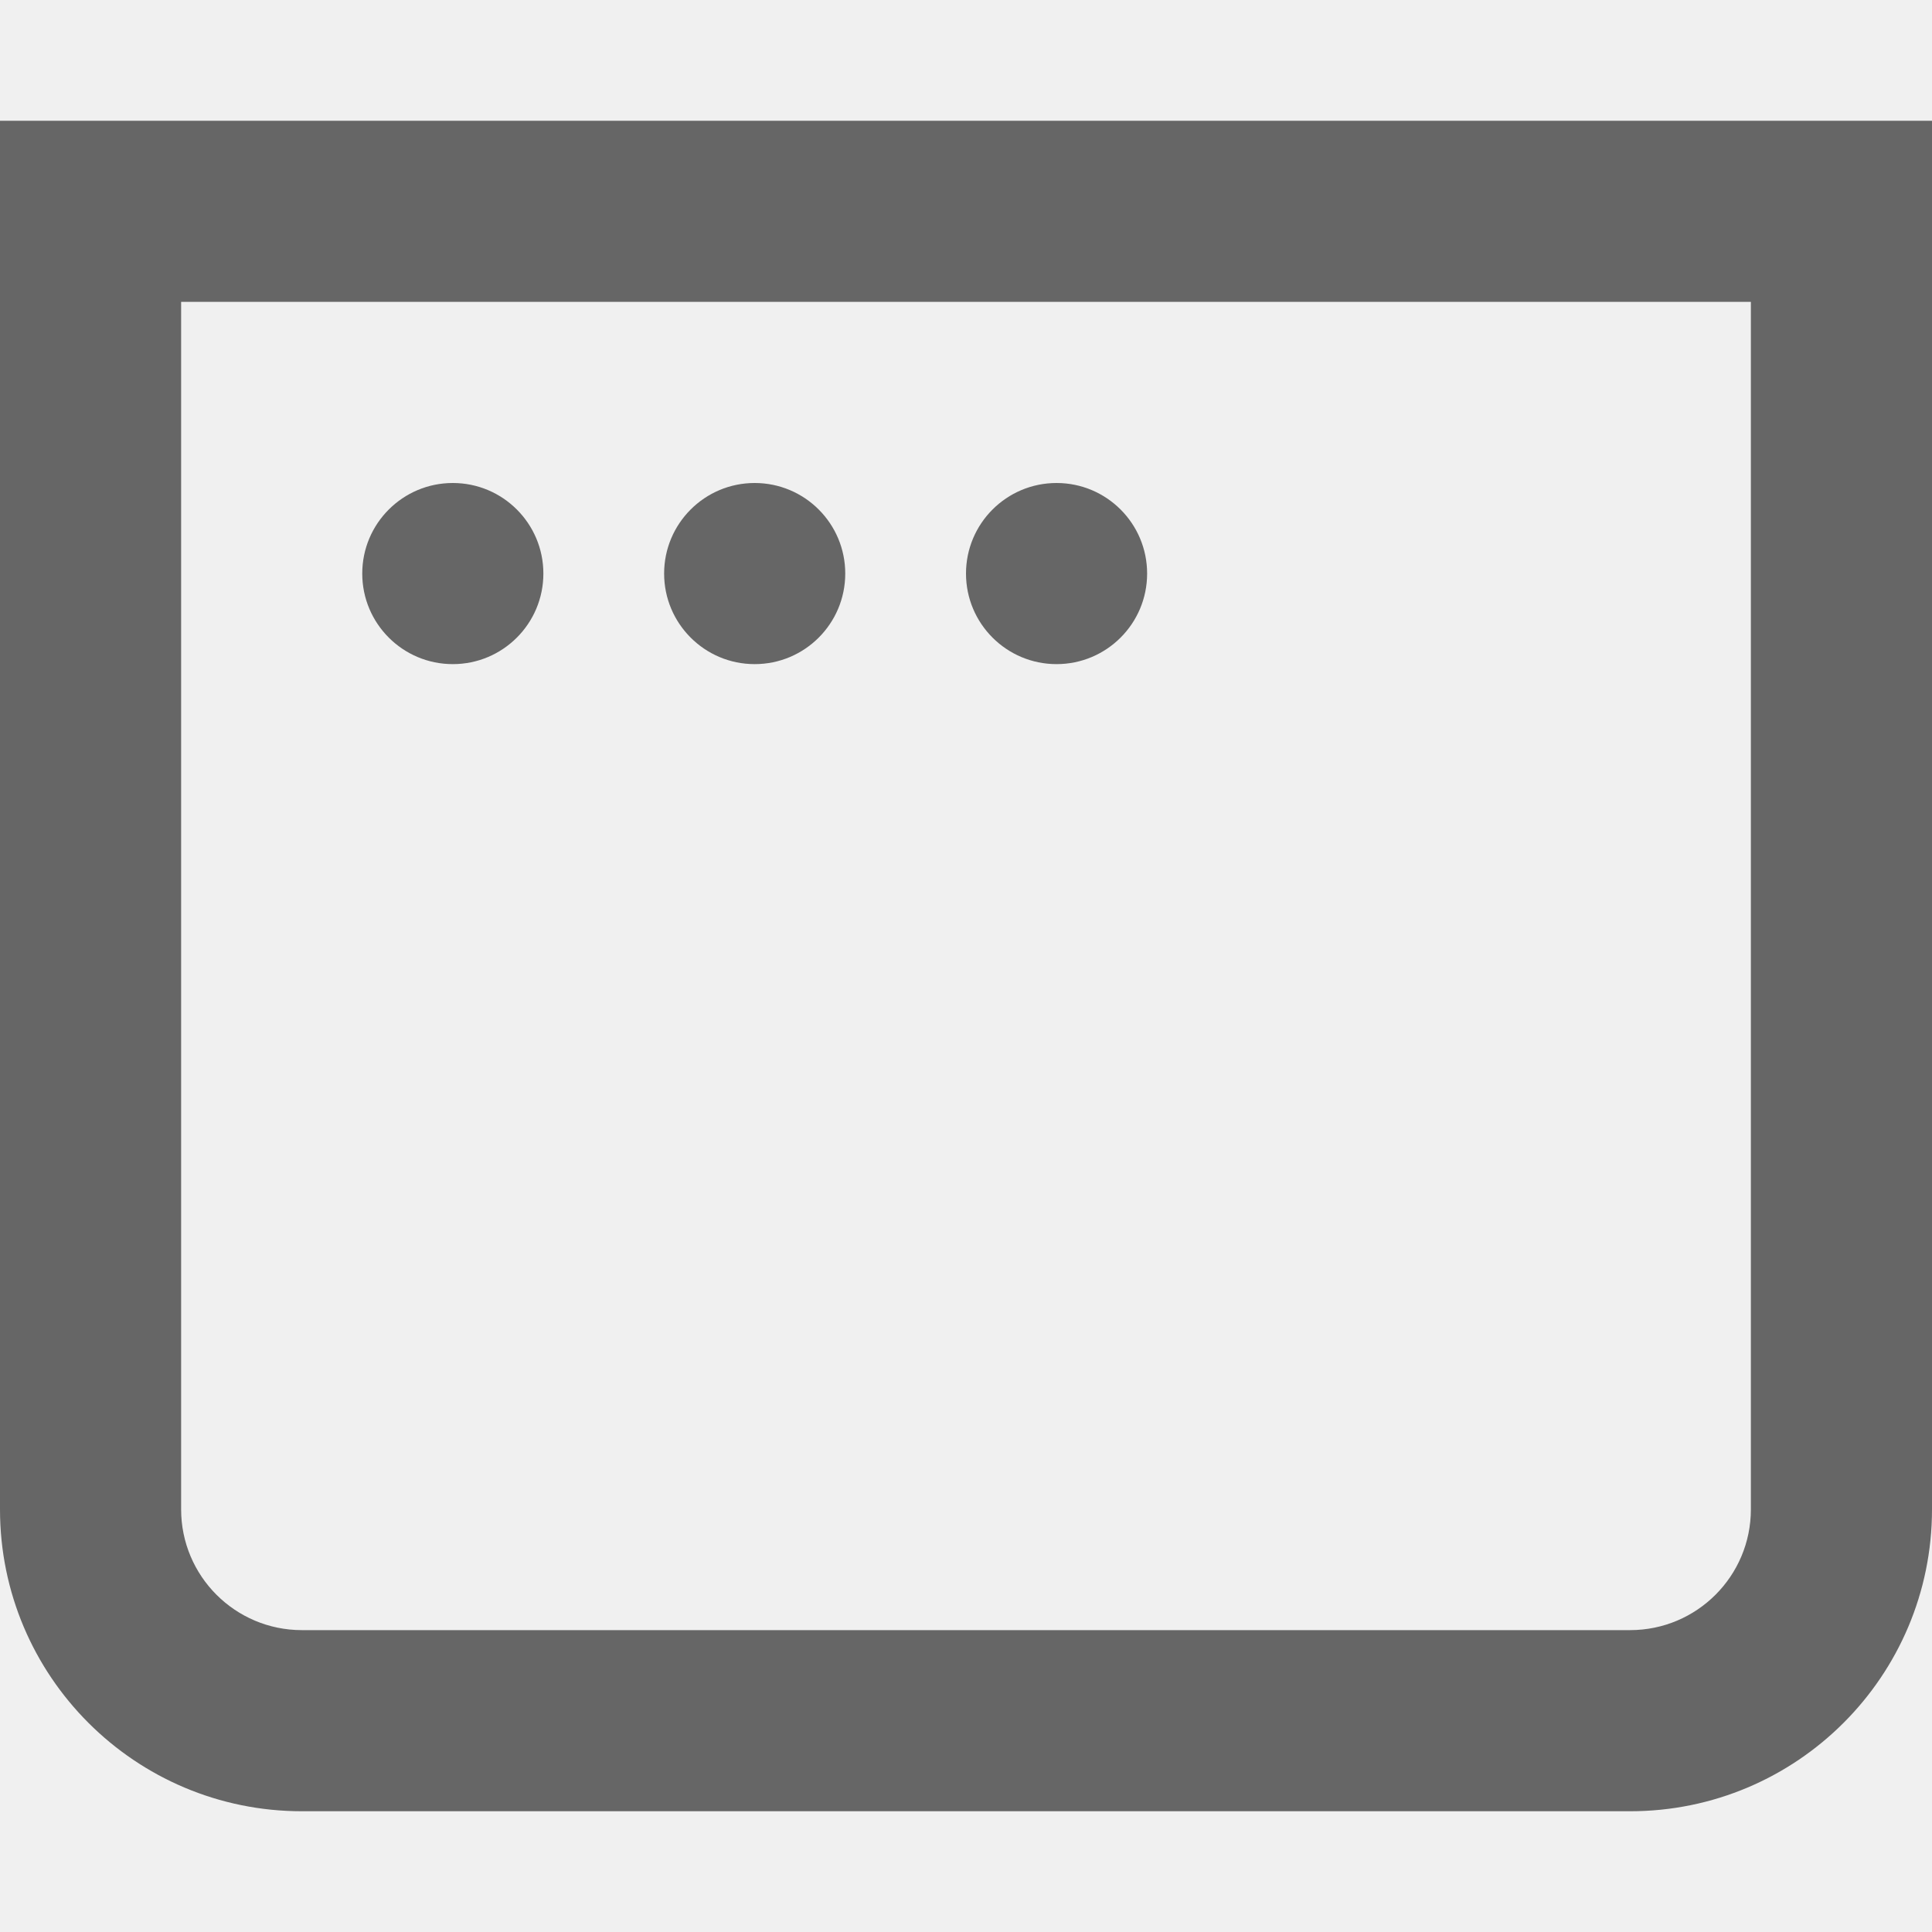
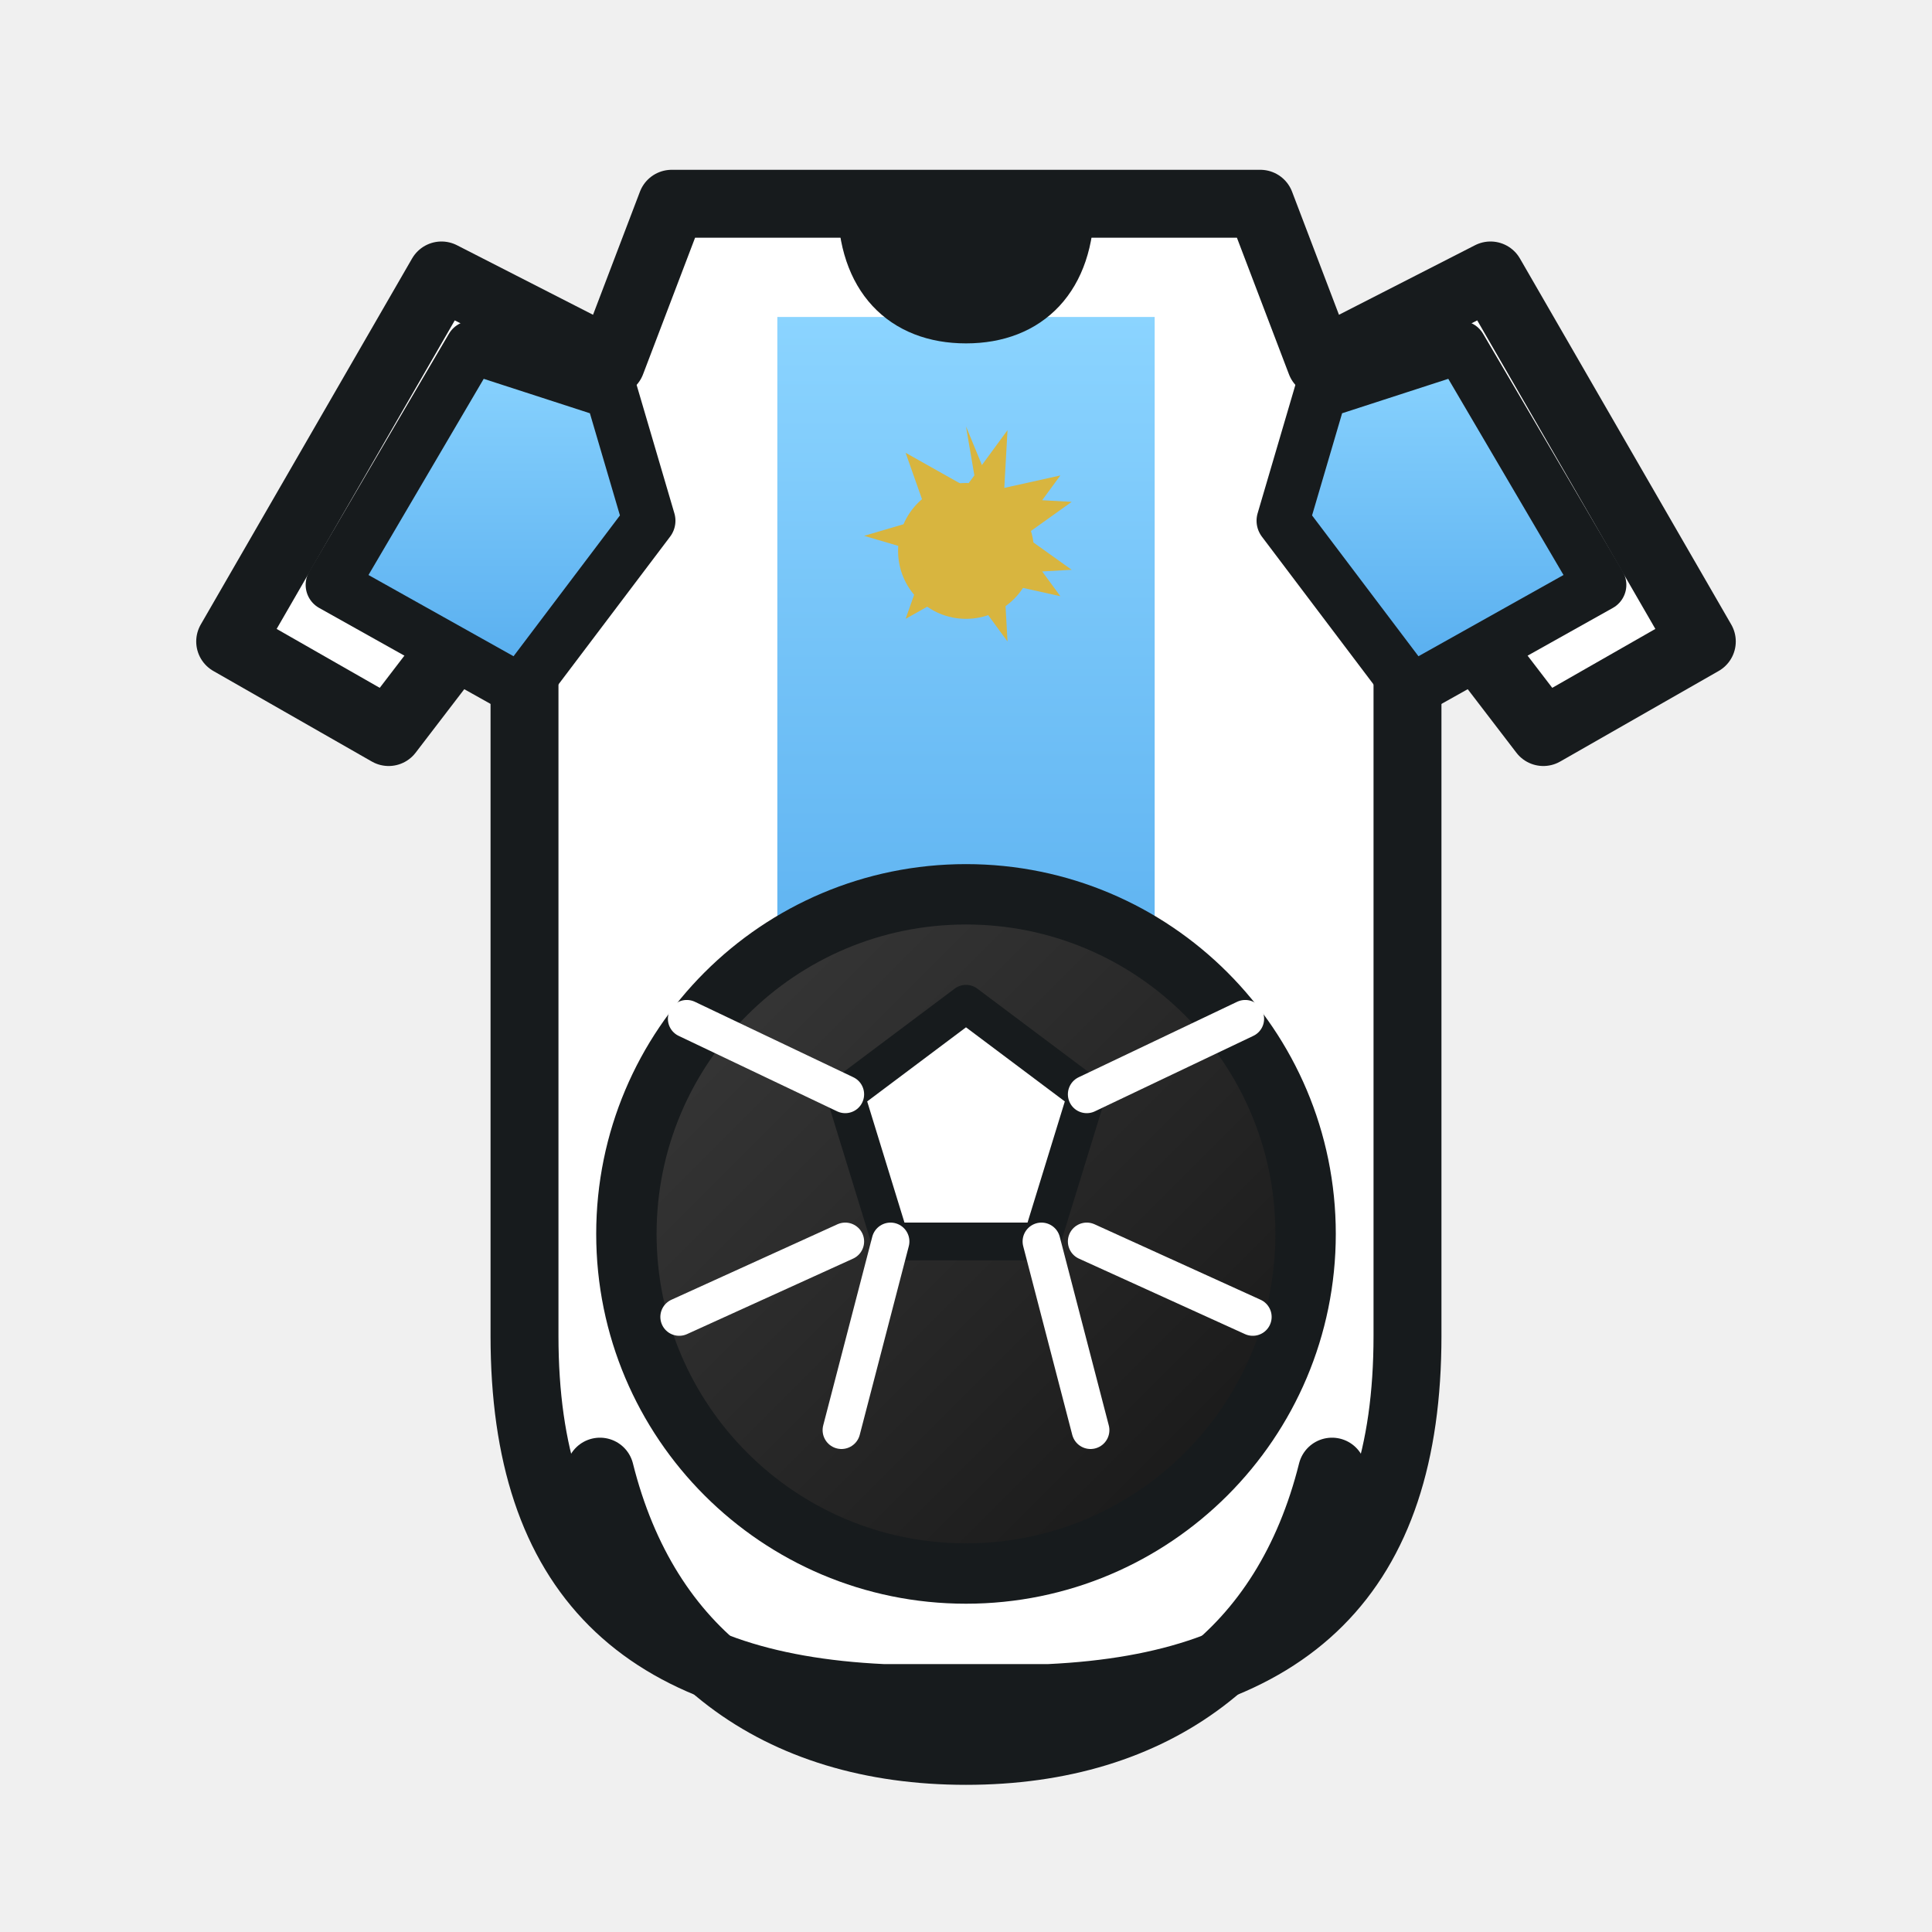
- <svg xmlns="http://www.w3.org/2000/svg" fill="none" viewBox="0 0 16 16">
-   <path fill-rule="evenodd" clip-rule="evenodd" d="M1.5 2.5h13v10a1 1 0 0 1-1 1h-11a1 1 0 0 1-1-1zM0 1h16v11.5a2.5 2.5 0 0 1-2.5 2.5h-11A2.5 2.5 0 0 1 0 12.5zm3.75 4.5a.75.75 0 1 0 0-1.5.75.75 0 0 0 0 1.5M7 4.75a.75.75 0 1 1-1.5 0 .75.75 0 0 1 1.5 0m1.75.75a.75.75 0 1 0 0-1.5.75.75 0 0 0 0 1.5" fill="#666" />
+ <svg xmlns="http://www.w3.org/2000/svg" viewBox="0 0 512 512" role="img" aria-labelledby="title desc">
+   <defs>
+     <linearGradient id="sky" x1="0" x2="0" y1="0" y2="1">
+       <stop offset="0%" stop-color="#8bd4ff" />
+       <stop offset="100%" stop-color="#55acee" />
+     </linearGradient>
+     <linearGradient id="ball" x1="0" x2="1" y1="0" y2="1">
+       <stop offset="0%" stop-color="#3b3b3b" />
+       <stop offset="100%" stop-color="#151515" />
+     </linearGradient>
+   </defs>
+   <g fill="none" stroke="#171b1d" stroke-linecap="round" stroke-linejoin="round">
+     <path d="M178 54h156l16 42 45-23 56 97-42 24-36-47v207c0 63-31 93-95 96H234c-64-3-95-33-95-96V147l-36 47-42-24 56-97 45 23 16-42z" fill="#fff" stroke-width="18" />
+     <path d="M206 84h34v206h-34zM239 84h34v206h-34zM272 84h34v206h-34z" fill="url(#sky)" stroke="none" />
+     <path d="M228 54h56c0 20-11 31-28 31s-28-11-28-31z" fill="#171b1d" stroke-width="12" />
+     <path d="M125 92l-37 63 50 28 34-45-10-34zM387 92l37 63-50 28-34-45 10-34z" fill="url(#sky)" stroke-width="14" />
+     <circle cx="256" cy="327" r="90" fill="url(#ball)" stroke-width="16" />
+     <path d="M256 266l32 24-12 39h-40l-12-39 32-24z" fill="#fff" stroke-width="10" />
+     <path d="M224 329l-44 20M288 329l44 20M236 329l-13 50M276 329l13 50M224 290l-42-20M288 290l42-20" stroke="#fff" stroke-width="10" />
+     <path d="M353 390c-12 48-47 74-97 74s-85-26-97-74" stroke-width="18" />
+   </g>
+   <circle cx="256" cy="146" r="18" fill="#d8b53f" />
+   <path d="M256 113l7 17 18-4-11 15 14 10-18 1 1 18-11-15-16 9 6-17-17-5 17-5-6-17 16 9 11-15-1 18 18 1-14 10 11 15-18-4z" fill="#d8b53f" />
</svg>
